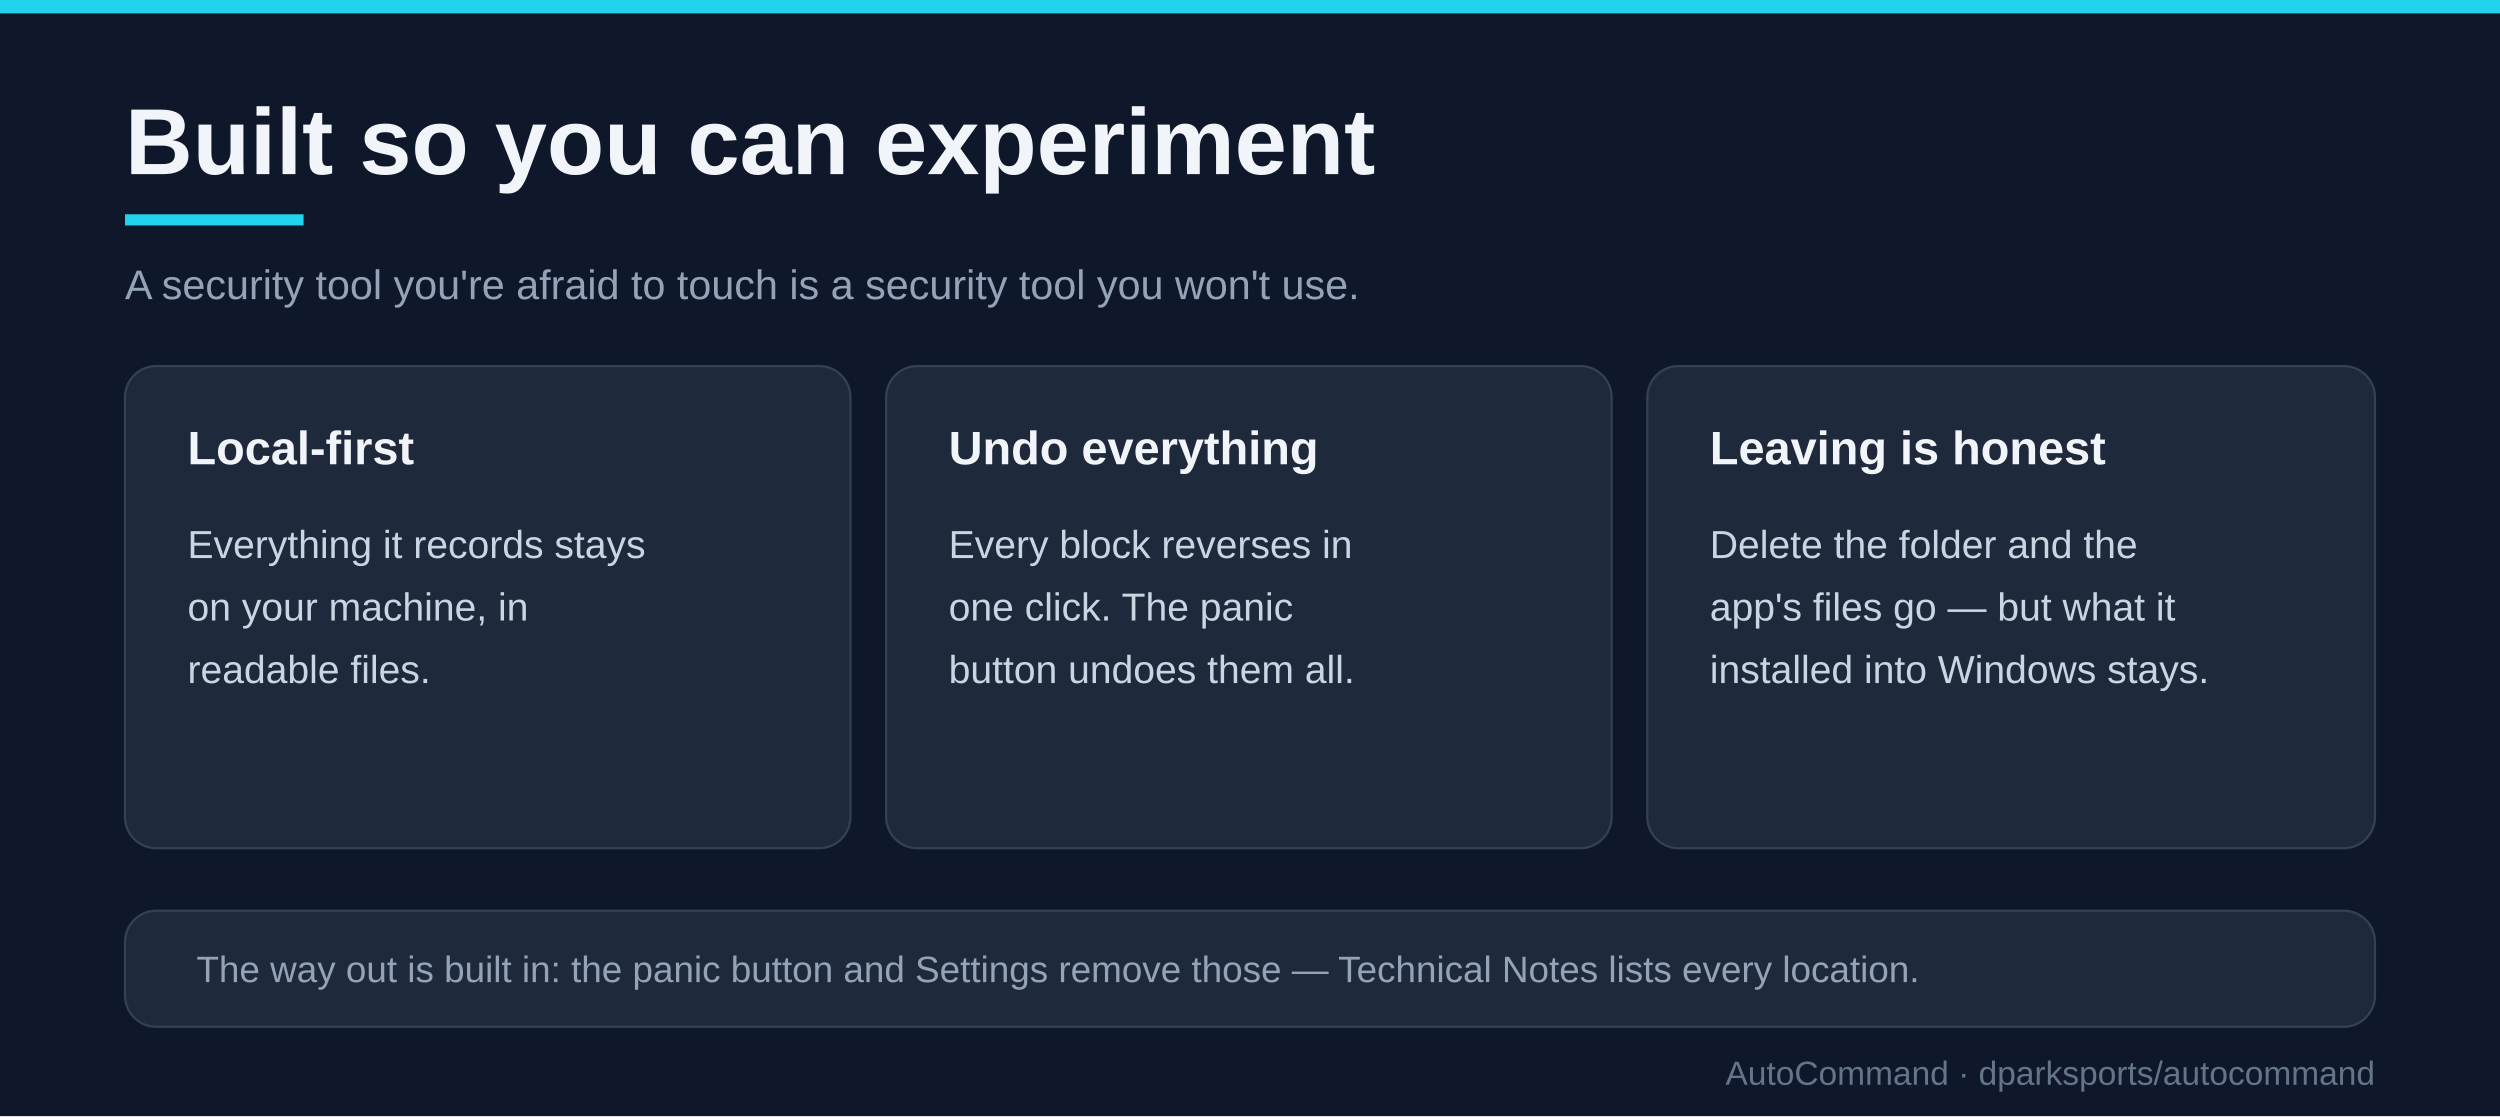
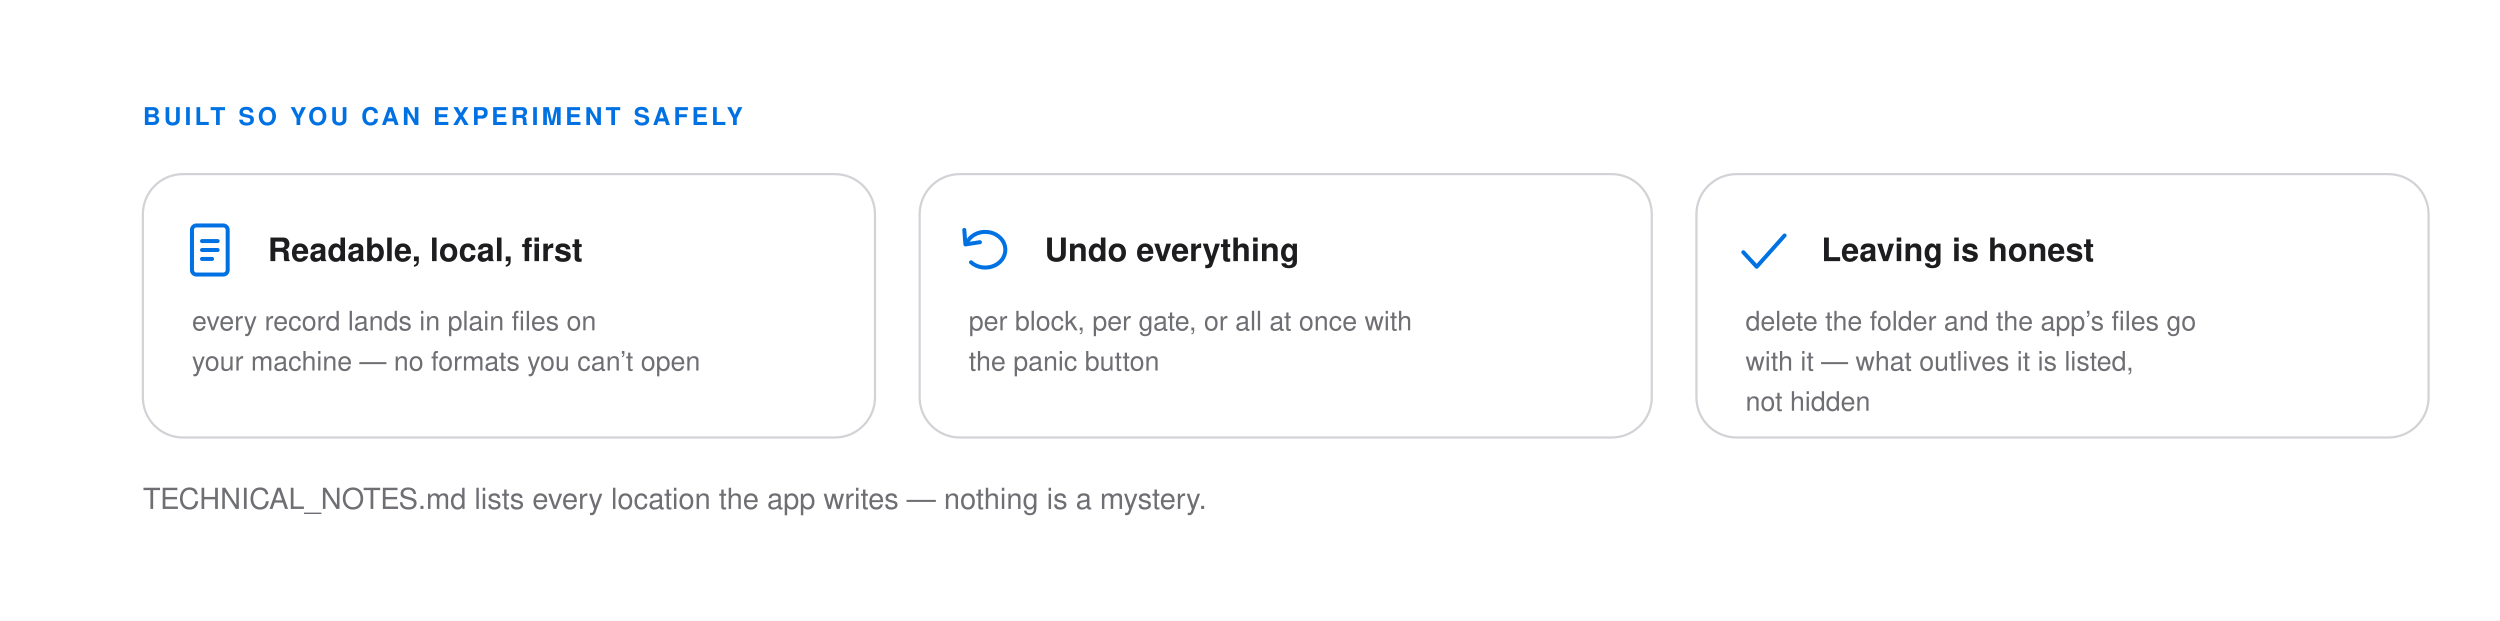
- <svg xmlns="http://www.w3.org/2000/svg" width="1120" height="500" viewBox="0 0 1120 500" role="img" aria-label="Built so you can experiment safely: local-first, undo everything, honest about what outlives the folder">
-   <rect width="1120" height="500" fill="#0f172a" />
-   <rect width="1120" height="6" fill="#22d3ee" />
-   <g font-family="Segoe UI, Arial, sans-serif">
-     <text x="56" y="78" font-size="42" font-weight="700" fill="#f1f5f9">Built so you can experiment</text>
-     <rect x="56" y="96" width="80" height="5" fill="#22d3ee" />
-     <text x="56" y="134" font-size="18.5" fill="#94a3b8">A security tool you're afraid to touch is a security tool you won't use.</text>
-     <rect x="56" y="164" width="325" height="216" rx="14" fill="#1e293b" stroke="#334155" />
-     <text x="84" y="208" font-size="21" font-weight="700" fill="#f1f5f9">Local-first</text>
-     <g font-size="17.5" fill="#cbd5e1">
-       <text x="84" y="250">Everything it records stays</text>
-       <text x="84" y="278">on your machine, in</text>
-       <text x="84" y="306">readable files.</text>
+ <svg xmlns="http://www.w3.org/2000/svg" width="1120" height="278" viewBox="0 0 1120 278" role="img" aria-label="Local-first, undo everything, honest about what outlives the folder">
+   <rect width="1120" height="278" fill="#FFFFFF" />
+   <g font-family="-apple-system, BlinkMacSystemFont, 'SF Pro Display', 'SF Pro Text', 'Segoe UI Variable Text', 'Segoe UI', Helvetica, Arial, sans-serif">
+     <text x="64" y="56" font-size="11" font-weight="600" fill="#0071E3" text-anchor="start" letter-spacing="1.4">BUILT SO YOU CAN EXPERIMENT SAFELY</text>
+     <rect x="64" y="78" width="328" height="118" rx="18" fill="#FFFFFF" stroke="#D2D2D7" stroke-width="1" />
+     <g fill="none" stroke="#0071E3" stroke-width="1.8" stroke-linecap="round" stroke-linejoin="round">
+       <rect x="86" y="101" width="16" height="22" rx="2" />
+       <path d="M 90.5 108 h 7 M 90.5 112 h 7 M 90.5 116 h 4.5" />
    </g>
-     <rect x="397" y="164" width="325" height="216" rx="14" fill="#1e293b" stroke="#334155" />
-     <text x="425" y="208" font-size="21" font-weight="700" fill="#f1f5f9">Undo everything</text>
-     <g font-size="17.5" fill="#cbd5e1">
-       <text x="425" y="250">Every block reverses in</text>
-       <text x="425" y="278">one click. The panic</text>
-       <text x="425" y="306">button undoes them all.</text>
+     <text x="120" y="117" font-size="14.5" font-weight="600" fill="#1D1D1F" text-anchor="start">Readable, local, first</text>
+     <text x="86" y="148" font-size="12" font-weight="400" fill="#6E6E73" text-anchor="start">every record lands in plain files on</text>
+     <text x="86" y="166" font-size="12" font-weight="400" fill="#6E6E73" text-anchor="start">your machine — no formats you can’t open</text>
+     <rect x="412" y="78" width="328" height="118" rx="18" fill="#FFFFFF" stroke="#D2D2D7" stroke-width="1" />
+     <g fill="none" stroke="#0071E3" stroke-width="1.8" stroke-linecap="round" stroke-linejoin="round">
+       <path d="M 433 109 a 9 8 0 1 1 2 8.5" />
+       <path d="M 432 103 l 0.5 6.5 l 6.5 -1" />
    </g>
-     <rect x="738" y="164" width="326" height="216" rx="14" fill="#1e293b" stroke="#334155" />
-     <text x="766" y="208" font-size="21" font-weight="700" fill="#f1f5f9">Leaving is honest</text>
-     <g font-size="17.5" fill="#cbd5e1">
-       <text x="766" y="250">Delete the folder and the</text>
-       <text x="766" y="278">app's files go — but what it</text>
-       <text x="766" y="306">installed into Windows stays.</text>
+     <text x="468" y="117" font-size="14.5" font-weight="600" fill="#1D1D1F" text-anchor="start">Undo everything</text>
+     <text x="434" y="148" font-size="12" font-weight="400" fill="#6E6E73" text-anchor="start">per block, per gate, or all at once with</text>
+     <text x="434" y="166" font-size="12" font-weight="400" fill="#6E6E73" text-anchor="start">the panic button</text>
+     <rect x="760" y="78" width="328" height="118" rx="18" fill="#FFFFFF" stroke="#D2D2D7" stroke-width="1" />
+     <g fill="none" stroke="#0071E3" stroke-width="1.8" stroke-linecap="round" stroke-linejoin="round">
+       <path d="M 781 113 l 6 6.5 l 12.5 -14" />
    </g>
-     <rect x="56" y="408" width="1008" height="52" rx="14" fill="#1e293b" stroke="#334155" />
-     <text x="88" y="440" font-size="16.5" fill="#94a3b8">The way out is built in: the panic button and Settings remove those — Technical Notes lists every location.</text>
-     <text x="1064" y="486" font-size="15" fill="#64748b" text-anchor="end">AutoCommand · dparksports/autocommand</text>
+     <text x="816" y="117" font-size="14.5" font-weight="600" fill="#1D1D1F" text-anchor="start">Leaving is honest</text>
+     <text x="782" y="148" font-size="12" font-weight="400" fill="#6E6E73" text-anchor="start">delete the folder and the app’s files go</text>
+     <text x="782" y="166" font-size="12" font-weight="400" fill="#6E6E73" text-anchor="start">with it — what outlives it is listed,</text>
+     <text x="782" y="184" font-size="12" font-weight="400" fill="#6E6E73" text-anchor="start">not hidden</text>
+     <text x="64" y="228" font-size="13" font-weight="400" fill="#6E6E73" text-anchor="start">TECHNICAL_NOTES.md lists every location the app writes — nothing is a mystery.</text>
  </g>
</svg>
